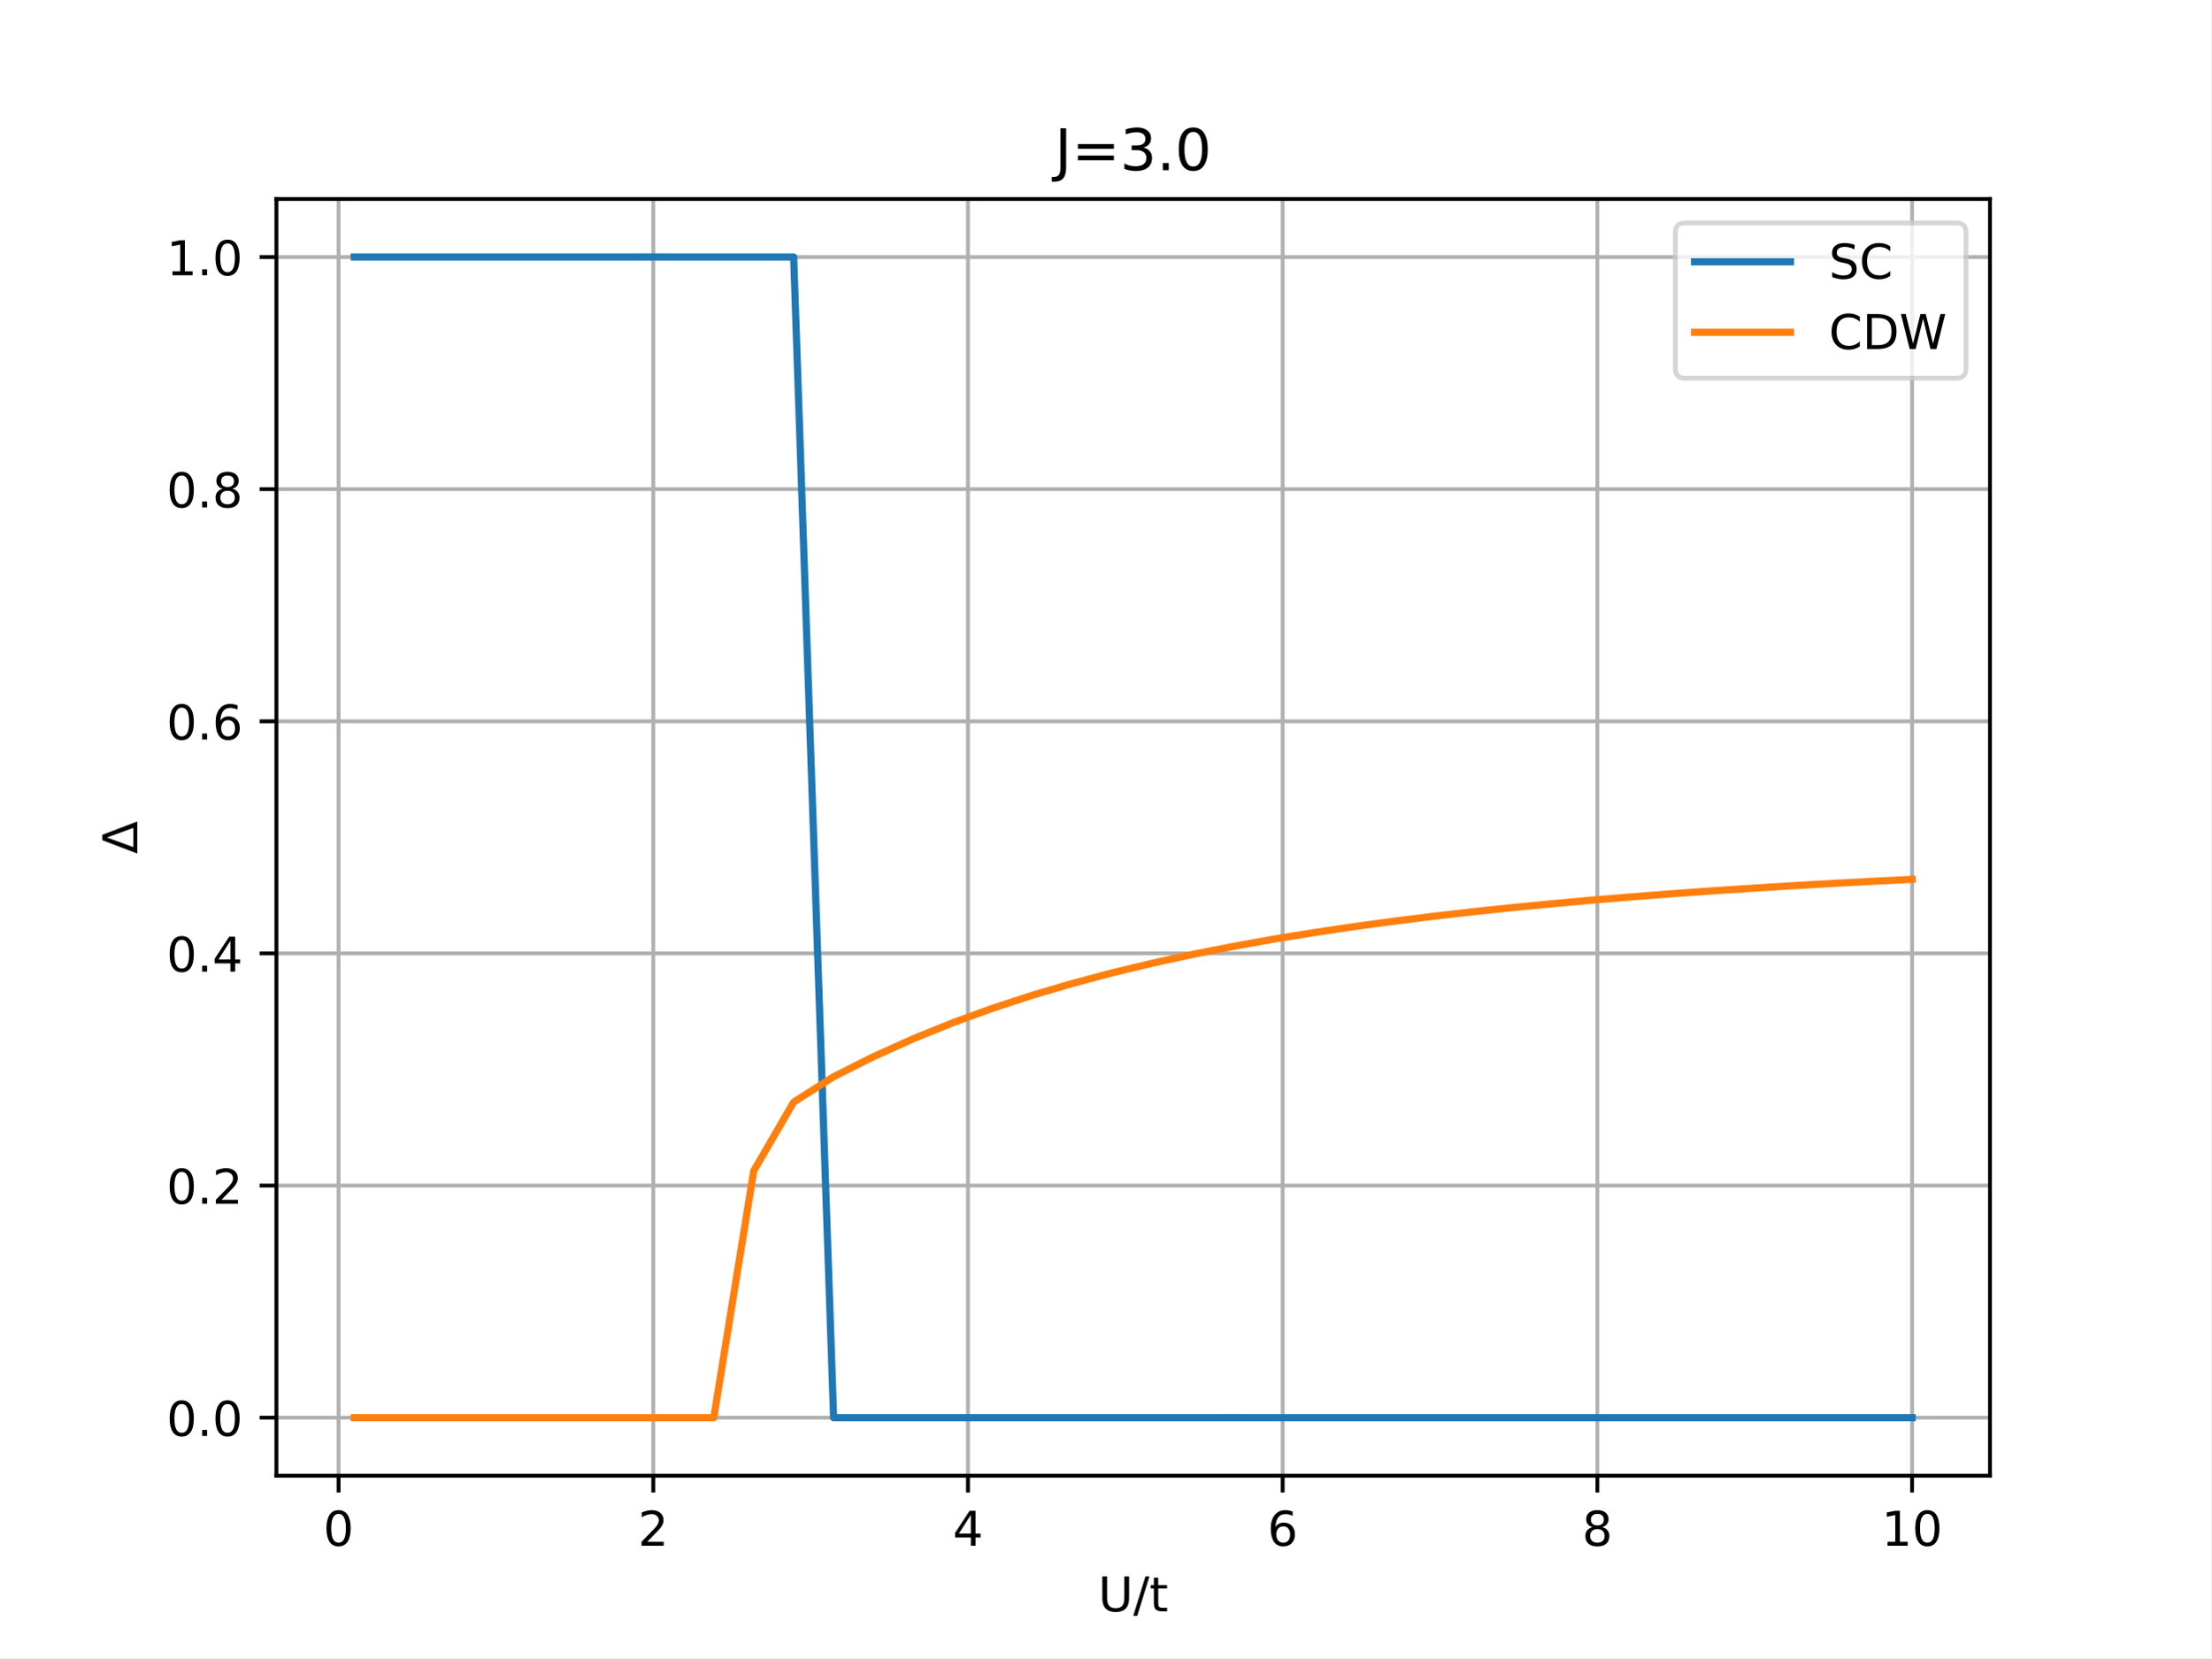
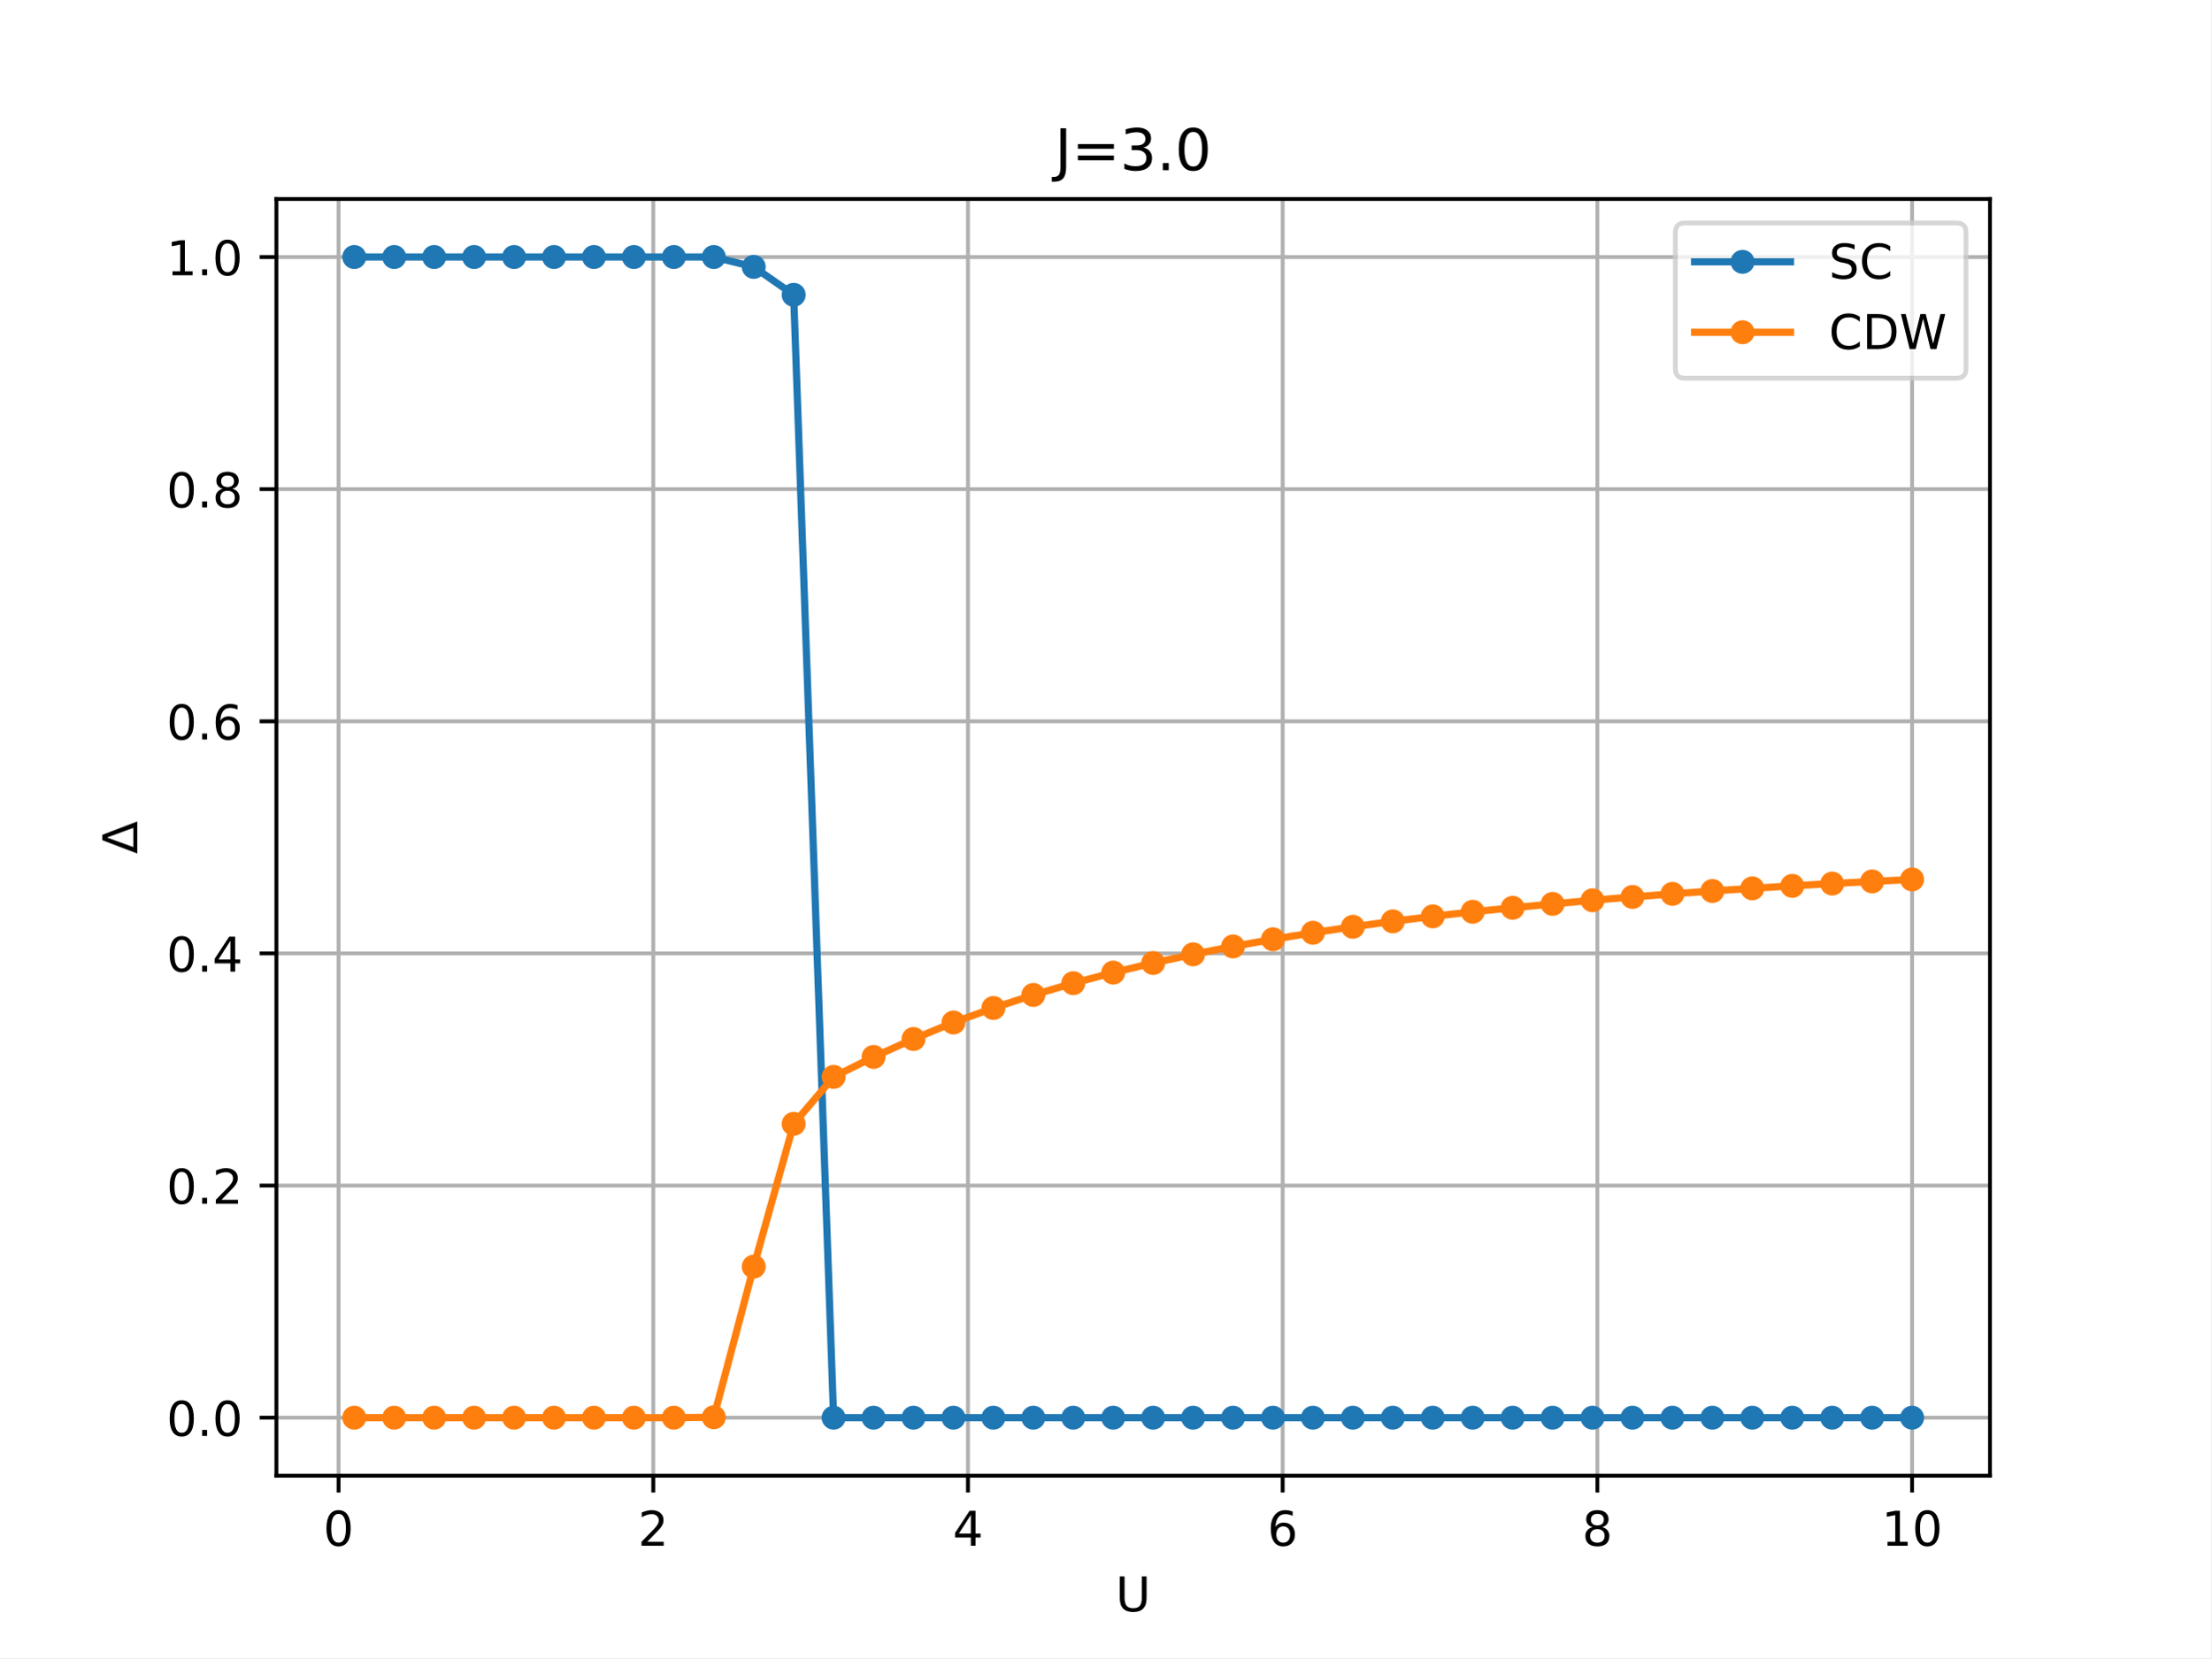
<svg xmlns="http://www.w3.org/2000/svg" xmlns:xlink="http://www.w3.org/1999/xlink" width="460.8pt" height="345.6pt" viewBox="0 0 460.8 345.6" version="1.1">
  <defs>
    <style type="text/css">*{stroke-linejoin: round; stroke-linecap: butt}</style>
  </defs>
  <g id="figure_1">
    <g id="patch_1">
      <path d="M 0 345.6  L 460.8 345.6  L 460.8 0  L 0 0  z " style="fill: #ffffff" />
    </g>
    <g id="axes_1">
      <g id="patch_2">
        <path d="M 57.6 307.584  L 414.72 307.584  L 414.72 41.472  L 57.6 41.472  z " style="fill: #ffffff" />
      </g>
      <g id="matplotlib.axis_1">
        <g id="xtick_1">
          <g id="line2d_1">
-             <path d="M 70.553 307.584  L 70.553 41.472  " clip-path="url(#p9c01920b44)" style="fill: none; stroke: #b0b0b0; stroke-width: 0.8; stroke-linecap: square" />
+             <path d="M 70.553 307.584  L 70.553 41.472  " clip-path="url(#p354b362fda)" style="fill: none; stroke: #b0b0b0; stroke-width: 0.8; stroke-linecap: square" />
          </g>
          <g id="line2d_2">
            <defs>
-               <path id="mee43701088" d="M 0 0  L 0 3.5  " style="stroke: #000000; stroke-width: 0.8" />
-             </defs>
-             <g>
-               <use xlink:href="#mee43701088" x="70.553" y="307.584" style="stroke: #000000; stroke-width: 0.8" />
+               <path id="mba8429f34f" d="M 0 0  L 0 3.5  " style="stroke: #000000; stroke-width: 0.8" />
+             </defs>
+             <g>
+               <use xlink:href="#mba8429f34f" x="70.553" y="307.584" style="stroke: #000000; stroke-width: 0.8" />
            </g>
          </g>
          <g id="text_1">
            <g transform="translate(67.37214 322.1824)scale(0.1 -0.1)">
              <defs>
                <path id="DejaVuSans-30" d="M 2034 4250  Q 1547 4250 1301 3770  Q 1056 3291 1056 2328  Q 1056 1369 1301 889  Q 1547 409 2034 409  Q 2525 409 2770 889  Q 3016 1369 3016 2328  Q 3016 3291 2770 3770  Q 2525 4250 2034 4250  z M 2034 4750  Q 2819 4750 3233 4129  Q 3647 3509 3647 2328  Q 3647 1150 3233 529  Q 2819 -91 2034 -91  Q 1250 -91 836 529  Q 422 1150 422 2328  Q 422 3509 836 4129  Q 1250 4750 2034 4750  z " transform="scale(0.015625)" />
              </defs>
              <use xlink:href="#DejaVuSans-30" />
            </g>
          </g>
        </g>
        <g id="xtick_2">
          <g id="line2d_3">
-             <path d="M 136.14 307.584  L 136.14 41.472  " clip-path="url(#p9c01920b44)" style="fill: none; stroke: #b0b0b0; stroke-width: 0.8; stroke-linecap: square" />
+             <path d="M 136.14 307.584  L 136.14 41.472  " clip-path="url(#p354b362fda)" style="fill: none; stroke: #b0b0b0; stroke-width: 0.8; stroke-linecap: square" />
          </g>
          <g id="line2d_4">
            <g>
-               <use xlink:href="#mee43701088" x="136.14" y="307.584" style="stroke: #000000; stroke-width: 0.8" />
+               <use xlink:href="#mba8429f34f" x="136.14" y="307.584" style="stroke: #000000; stroke-width: 0.8" />
            </g>
          </g>
          <g id="text_2">
            <g transform="translate(132.9589 322.1824)scale(0.1 -0.1)">
              <defs>
                <path id="DejaVuSans-32" d="M 1228 531  L 3431 531  L 3431 0  L 469 0  L 469 531  Q 828 903 1448 1529  Q 2069 2156 2228 2338  Q 2531 2678 2651 2914  Q 2772 3150 2772 3378  Q 2772 3750 2511 3984  Q 2250 4219 1831 4219  Q 1534 4219 1204 4116  Q 875 4013 500 3803  L 500 4441  Q 881 4594 1212 4672  Q 1544 4750 1819 4750  Q 2544 4750 2975 4387  Q 3406 4025 3406 3419  Q 3406 3131 3298 2873  Q 3191 2616 2906 2266  Q 2828 2175 2409 1742  Q 1991 1309 1228 531  z " transform="scale(0.015625)" />
              </defs>
              <use xlink:href="#DejaVuSans-32" />
            </g>
          </g>
        </g>
        <g id="xtick_3">
          <g id="line2d_5">
-             <path d="M 201.727 307.584  L 201.727 41.472  " clip-path="url(#p9c01920b44)" style="fill: none; stroke: #b0b0b0; stroke-width: 0.8; stroke-linecap: square" />
+             <path d="M 201.727 307.584  L 201.727 41.472  " clip-path="url(#p354b362fda)" style="fill: none; stroke: #b0b0b0; stroke-width: 0.8; stroke-linecap: square" />
          </g>
          <g id="line2d_6">
            <g>
-               <use xlink:href="#mee43701088" x="201.727" y="307.584" style="stroke: #000000; stroke-width: 0.8" />
+               <use xlink:href="#mba8429f34f" x="201.727" y="307.584" style="stroke: #000000; stroke-width: 0.8" />
            </g>
          </g>
          <g id="text_3">
            <g transform="translate(198.5457 322.1824)scale(0.1 -0.1)">
              <defs>
                <path id="DejaVuSans-34" d="M 2419 4116  L 825 1625  L 2419 1625  L 2419 4116  z M 2253 4666  L 3047 4666  L 3047 1625  L 3713 1625  L 3713 1100  L 3047 1100  L 3047 0  L 2419 0  L 2419 1100  L 313 1100  L 313 1709  L 2253 4666  z " transform="scale(0.015625)" />
              </defs>
              <use xlink:href="#DejaVuSans-34" />
            </g>
          </g>
        </g>
        <g id="xtick_4">
          <g id="line2d_7">
-             <path d="M 267.314 307.584  L 267.314 41.472  " clip-path="url(#p9c01920b44)" style="fill: none; stroke: #b0b0b0; stroke-width: 0.8; stroke-linecap: square" />
+             <path d="M 267.314 307.584  L 267.314 41.472  " clip-path="url(#p354b362fda)" style="fill: none; stroke: #b0b0b0; stroke-width: 0.8; stroke-linecap: square" />
          </g>
          <g id="line2d_8">
            <g>
-               <use xlink:href="#mee43701088" x="267.314" y="307.584" style="stroke: #000000; stroke-width: 0.8" />
+               <use xlink:href="#mba8429f34f" x="267.314" y="307.584" style="stroke: #000000; stroke-width: 0.8" />
            </g>
          </g>
          <g id="text_4">
            <g transform="translate(264.1325 322.1824)scale(0.1 -0.1)">
              <defs>
                <path id="DejaVuSans-36" d="M 2113 2584  Q 1688 2584 1439 2293  Q 1191 2003 1191 1497  Q 1191 994 1439 701  Q 1688 409 2113 409  Q 2538 409 2786 701  Q 3034 994 3034 1497  Q 3034 2003 2786 2293  Q 2538 2584 2113 2584  z M 3366 4563  L 3366 3988  Q 3128 4100 2886 4159  Q 2644 4219 2406 4219  Q 1781 4219 1451 3797  Q 1122 3375 1075 2522  Q 1259 2794 1537 2939  Q 1816 3084 2150 3084  Q 2853 3084 3261 2657  Q 3669 2231 3669 1497  Q 3669 778 3244 343  Q 2819 -91 2113 -91  Q 1303 -91 875 529  Q 447 1150 447 2328  Q 447 3434 972 4092  Q 1497 4750 2381 4750  Q 2619 4750 2861 4703  Q 3103 4656 3366 4563  z " transform="scale(0.015625)" />
              </defs>
              <use xlink:href="#DejaVuSans-36" />
            </g>
          </g>
        </g>
        <g id="xtick_5">
          <g id="line2d_9">
-             <path d="M 332.9 307.584  L 332.9 41.472  " clip-path="url(#p9c01920b44)" style="fill: none; stroke: #b0b0b0; stroke-width: 0.8; stroke-linecap: square" />
+             <path d="M 332.9 307.584  L 332.9 41.472  " clip-path="url(#p354b362fda)" style="fill: none; stroke: #b0b0b0; stroke-width: 0.8; stroke-linecap: square" />
          </g>
          <g id="line2d_10">
            <g>
-               <use xlink:href="#mee43701088" x="332.9" y="307.584" style="stroke: #000000; stroke-width: 0.8" />
+               <use xlink:href="#mba8429f34f" x="332.9" y="307.584" style="stroke: #000000; stroke-width: 0.8" />
            </g>
          </g>
          <g id="text_5">
            <g transform="translate(329.7192 322.1824)scale(0.1 -0.1)">
              <defs>
                <path id="DejaVuSans-38" d="M 2034 2216  Q 1584 2216 1326 1975  Q 1069 1734 1069 1313  Q 1069 891 1326 650  Q 1584 409 2034 409  Q 2484 409 2743 651  Q 3003 894 3003 1313  Q 3003 1734 2745 1975  Q 2488 2216 2034 2216  z M 1403 2484  Q 997 2584 770 2862  Q 544 3141 544 3541  Q 544 4100 942 4425  Q 1341 4750 2034 4750  Q 2731 4750 3128 4425  Q 3525 4100 3525 3541  Q 3525 3141 3298 2862  Q 3072 2584 2669 2484  Q 3125 2378 3379 2068  Q 3634 1759 3634 1313  Q 3634 634 3220 271  Q 2806 -91 2034 -91  Q 1263 -91 848 271  Q 434 634 434 1313  Q 434 1759 690 2068  Q 947 2378 1403 2484  z M 1172 3481  Q 1172 3119 1398 2916  Q 1625 2713 2034 2713  Q 2441 2713 2670 2916  Q 2900 3119 2900 3481  Q 2900 3844 2670 4047  Q 2441 4250 2034 4250  Q 1625 4250 1398 4047  Q 1172 3844 1172 3481  z " transform="scale(0.015625)" />
              </defs>
              <use xlink:href="#DejaVuSans-38" />
            </g>
          </g>
        </g>
        <g id="xtick_6">
          <g id="line2d_11">
-             <path d="M 398.487 307.584  L 398.487 41.472  " clip-path="url(#p9c01920b44)" style="fill: none; stroke: #b0b0b0; stroke-width: 0.8; stroke-linecap: square" />
+             <path d="M 398.487 307.584  L 398.487 41.472  " clip-path="url(#p354b362fda)" style="fill: none; stroke: #b0b0b0; stroke-width: 0.8; stroke-linecap: square" />
          </g>
          <g id="line2d_12">
            <g>
-               <use xlink:href="#mee43701088" x="398.487" y="307.584" style="stroke: #000000; stroke-width: 0.8" />
+               <use xlink:href="#mba8429f34f" x="398.487" y="307.584" style="stroke: #000000; stroke-width: 0.8" />
            </g>
          </g>
          <g id="text_6">
            <g transform="translate(392.1248 322.1824)scale(0.1 -0.1)">
              <defs>
                <path id="DejaVuSans-31" d="M 794 531  L 1825 531  L 1825 4091  L 703 3866  L 703 4441  L 1819 4666  L 2450 4666  L 2450 531  L 3481 531  L 3481 0  L 794 0  L 794 531  z " transform="scale(0.015625)" />
              </defs>
              <use xlink:href="#DejaVuSans-31" />
              <use xlink:href="#DejaVuSans-30" x="63.623" />
            </g>
          </g>
        </g>
        <g id="text_7">
-           <g transform="translate(228.8561 335.8606)scale(0.1 -0.1)">
+           <g transform="translate(232.5006 335.8606)scale(0.1 -0.1)">
            <defs>
              <path id="DejaVuSans-55" d="M 556 4666  L 1191 4666  L 1191 1831  Q 1191 1081 1462 751  Q 1734 422 2344 422  Q 2950 422 3222 751  Q 3494 1081 3494 1831  L 3494 4666  L 4128 4666  L 4128 1753  Q 4128 841 3676 375  Q 3225 -91 2344 -91  Q 1459 -91 1007 375  Q 556 841 556 1753  L 556 4666  z " transform="scale(0.015625)" />
-               <path id="DejaVuSans-2f" d="M 1625 4666  L 2156 4666  L 531 -594  L 0 -594  L 1625 4666  z " transform="scale(0.015625)" />
-               <path id="DejaVuSans-74" d="M 1172 4494  L 1172 3500  L 2356 3500  L 2356 3053  L 1172 3053  L 1172 1153  Q 1172 725 1289 603  Q 1406 481 1766 481  L 2356 481  L 2356 0  L 1766 0  Q 1100 0 847 248  Q 594 497 594 1153  L 594 3053  L 172 3053  L 172 3500  L 594 3500  L 594 4494  L 1172 4494  z " transform="scale(0.015625)" />
            </defs>
            <use xlink:href="#DejaVuSans-55" />
-             <use xlink:href="#DejaVuSans-2f" x="73.193" />
-             <use xlink:href="#DejaVuSans-74" x="106.885" />
          </g>
        </g>
      </g>
      <g id="matplotlib.axis_2">
        <g id="ytick_1">
          <g id="line2d_13">
-             <path d="M 57.6 295.488  L 414.72 295.488  " clip-path="url(#p9c01920b44)" style="fill: none; stroke: #b0b0b0; stroke-width: 0.8; stroke-linecap: square" />
+             <path d="M 57.6 295.488  L 414.72 295.488  " clip-path="url(#p354b362fda)" style="fill: none; stroke: #b0b0b0; stroke-width: 0.8; stroke-linecap: square" />
          </g>
          <g id="line2d_14">
            <defs>
-               <path id="m34ac46313e" d="M 0 0  L -3.5 0  " style="stroke: #000000; stroke-width: 0.8" />
-             </defs>
-             <g>
-               <use xlink:href="#m34ac46313e" x="57.6" y="295.488" style="stroke: #000000; stroke-width: 0.8" />
+               <path id="m6f2cd33d24" d="M 0 0  L -3.5 0  " style="stroke: #000000; stroke-width: 0.8" />
+             </defs>
+             <g>
+               <use xlink:href="#m6f2cd33d24" x="57.6" y="295.488" style="stroke: #000000; stroke-width: 0.8" />
            </g>
          </g>
          <g id="text_8">
            <g transform="translate(34.69687 299.2872)scale(0.1 -0.1)">
              <defs>
                <path id="DejaVuSans-2e" d="M 684 794  L 1344 794  L 1344 0  L 684 0  L 684 794  z " transform="scale(0.015625)" />
              </defs>
              <use xlink:href="#DejaVuSans-30" />
              <use xlink:href="#DejaVuSans-2e" x="63.623" />
              <use xlink:href="#DejaVuSans-30" x="95.41" />
            </g>
          </g>
        </g>
        <g id="ytick_2">
          <g id="line2d_15">
-             <path d="M 57.6 247.104  L 414.72 247.104  " clip-path="url(#p9c01920b44)" style="fill: none; stroke: #b0b0b0; stroke-width: 0.8; stroke-linecap: square" />
+             <path d="M 57.6 247.104  L 414.72 247.104  " clip-path="url(#p354b362fda)" style="fill: none; stroke: #b0b0b0; stroke-width: 0.8; stroke-linecap: square" />
          </g>
          <g id="line2d_16">
            <g>
-               <use xlink:href="#m34ac46313e" x="57.6" y="247.104" style="stroke: #000000; stroke-width: 0.8" />
+               <use xlink:href="#m6f2cd33d24" x="57.6" y="247.104" style="stroke: #000000; stroke-width: 0.8" />
            </g>
          </g>
          <g id="text_9">
            <g transform="translate(34.69687 250.9032)scale(0.1 -0.1)">
              <use xlink:href="#DejaVuSans-30" />
              <use xlink:href="#DejaVuSans-2e" x="63.623" />
              <use xlink:href="#DejaVuSans-32" x="95.41" />
            </g>
          </g>
        </g>
        <g id="ytick_3">
          <g id="line2d_17">
-             <path d="M 57.6 198.72  L 414.72 198.72  " clip-path="url(#p9c01920b44)" style="fill: none; stroke: #b0b0b0; stroke-width: 0.8; stroke-linecap: square" />
+             <path d="M 57.6 198.72  L 414.72 198.72  " clip-path="url(#p354b362fda)" style="fill: none; stroke: #b0b0b0; stroke-width: 0.8; stroke-linecap: square" />
          </g>
          <g id="line2d_18">
            <g>
-               <use xlink:href="#m34ac46313e" x="57.6" y="198.72" style="stroke: #000000; stroke-width: 0.8" />
+               <use xlink:href="#m6f2cd33d24" x="57.6" y="198.72" style="stroke: #000000; stroke-width: 0.8" />
            </g>
          </g>
          <g id="text_10">
            <g transform="translate(34.69687 202.5192)scale(0.1 -0.1)">
              <use xlink:href="#DejaVuSans-30" />
              <use xlink:href="#DejaVuSans-2e" x="63.623" />
              <use xlink:href="#DejaVuSans-34" x="95.41" />
            </g>
          </g>
        </g>
        <g id="ytick_4">
          <g id="line2d_19">
-             <path d="M 57.6 150.336  L 414.72 150.336  " clip-path="url(#p9c01920b44)" style="fill: none; stroke: #b0b0b0; stroke-width: 0.8; stroke-linecap: square" />
+             <path d="M 57.6 150.336  L 414.72 150.336  " clip-path="url(#p354b362fda)" style="fill: none; stroke: #b0b0b0; stroke-width: 0.8; stroke-linecap: square" />
          </g>
          <g id="line2d_20">
            <g>
-               <use xlink:href="#m34ac46313e" x="57.6" y="150.336" style="stroke: #000000; stroke-width: 0.8" />
+               <use xlink:href="#m6f2cd33d24" x="57.6" y="150.336" style="stroke: #000000; stroke-width: 0.8" />
            </g>
          </g>
          <g id="text_11">
            <g transform="translate(34.69687 154.1352)scale(0.1 -0.1)">
              <use xlink:href="#DejaVuSans-30" />
              <use xlink:href="#DejaVuSans-2e" x="63.623" />
              <use xlink:href="#DejaVuSans-36" x="95.41" />
            </g>
          </g>
        </g>
        <g id="ytick_5">
          <g id="line2d_21">
-             <path d="M 57.6 101.952  L 414.72 101.952  " clip-path="url(#p9c01920b44)" style="fill: none; stroke: #b0b0b0; stroke-width: 0.8; stroke-linecap: square" />
+             <path d="M 57.6 101.952  L 414.72 101.952  " clip-path="url(#p354b362fda)" style="fill: none; stroke: #b0b0b0; stroke-width: 0.8; stroke-linecap: square" />
          </g>
          <g id="line2d_22">
            <g>
-               <use xlink:href="#m34ac46313e" x="57.6" y="101.952" style="stroke: #000000; stroke-width: 0.8" />
+               <use xlink:href="#m6f2cd33d24" x="57.6" y="101.952" style="stroke: #000000; stroke-width: 0.8" />
            </g>
          </g>
          <g id="text_12">
            <g transform="translate(34.69687 105.7512)scale(0.1 -0.1)">
              <use xlink:href="#DejaVuSans-30" />
              <use xlink:href="#DejaVuSans-2e" x="63.623" />
              <use xlink:href="#DejaVuSans-38" x="95.41" />
            </g>
          </g>
        </g>
        <g id="ytick_6">
          <g id="line2d_23">
-             <path d="M 57.6 53.568  L 414.72 53.568  " clip-path="url(#p9c01920b44)" style="fill: none; stroke: #b0b0b0; stroke-width: 0.8; stroke-linecap: square" />
+             <path d="M 57.6 53.568  L 414.72 53.568  " clip-path="url(#p354b362fda)" style="fill: none; stroke: #b0b0b0; stroke-width: 0.8; stroke-linecap: square" />
          </g>
          <g id="line2d_24">
            <g>
-               <use xlink:href="#m34ac46313e" x="57.6" y="53.568" style="stroke: #000000; stroke-width: 0.8" />
+               <use xlink:href="#m6f2cd33d24" x="57.6" y="53.568" style="stroke: #000000; stroke-width: 0.8" />
            </g>
          </g>
          <g id="text_13">
            <g transform="translate(34.69687 57.36722)scale(0.1 -0.1)">
              <use xlink:href="#DejaVuSans-31" />
              <use xlink:href="#DejaVuSans-2e" x="63.623" />
              <use xlink:href="#DejaVuSans-30" x="95.41" />
            </g>
          </g>
        </g>
        <g id="text_14">
          <g transform="translate(28.61719 177.978)rotate(-90)scale(0.1 -0.1)">
            <defs>
              <path id="DejaVuSans-394" d="M 2188 4044  L 906 525  L 3472 525  L 2188 4044  z M 50 0  L 1831 4666  L 2547 4666  L 4325 0  L 50 0  z " transform="scale(0.015625)" />
            </defs>
            <use xlink:href="#DejaVuSans-394" transform="translate(0 0.09375)" />
          </g>
        </g>
      </g>
      <g id="line2d_25">
-         <path d="M 73.833 53.568  L 82.157 53.568  L 90.482 53.568  L 98.806 53.568  L 107.131 53.568  L 115.455 53.568  L 123.78 53.568  L 132.104 53.568  L 140.429 53.568  L 148.753 53.568  L 157.077 53.568  L 165.402 53.568  L 173.726 295.488  L 182.051 295.488  L 190.375 295.488  L 198.7 295.488  L 207.024 295.488  L 215.349 295.488  L 223.673 295.487  L 231.998 295.487  L 240.322 295.487  L 248.647 295.486  L 256.971 295.484  L 265.296 295.487  L 273.62 295.488  L 281.945 295.487  L 290.269 295.487  L 298.594 295.487  L 306.918 295.488  L 315.243 295.488  L 323.567 295.488  L 331.891 295.488  L 340.216 295.488  L 348.54 295.488  L 356.865 295.488  L 365.189 295.487  L 373.514 295.488  L 381.838 295.488  L 390.163 295.488  L 398.487 295.488  " clip-path="url(#p9c01920b44)" style="fill: none; stroke: #1f77b4; stroke-width: 1.5; stroke-linecap: square" />
+         <path d="M 73.833 53.568  L 82.157 53.568  L 90.482 53.568  L 98.806 53.568  L 107.131 53.568  L 115.455 53.568  L 123.78 53.568  L 132.104 53.568  L 140.429 53.568  L 148.753 53.568  L 157.077 55.625  L 165.402 61.448  L 173.726 295.488  L 182.051 295.488  L 190.375 295.488  L 198.7 295.488  L 207.024 295.488  L 215.349 295.488  L 223.673 295.488  L 231.998 295.488  L 240.322 295.488  L 248.647 295.488  L 256.971 295.488  L 265.296 295.488  L 273.62 295.488  L 281.945 295.488  L 290.269 295.488  L 298.594 295.488  L 306.918 295.488  L 315.243 295.488  L 323.567 295.488  L 331.891 295.488  L 340.216 295.488  L 348.54 295.488  L 356.865 295.488  L 365.189 295.488  L 373.514 295.488  L 381.838 295.488  L 390.163 295.488  L 398.487 295.488  " clip-path="url(#p354b362fda)" style="fill: none; stroke: #1f77b4; stroke-width: 1.5; stroke-linecap: square" />
+         <defs>
+           <path id="m0e659f67d0" d="M 0 2  C 0.53 2 1.039 1.789 1.414 1.414  C 1.789 1.039 2 0.53 2 0  C 2 -0.53 1.789 -1.039 1.414 -1.414  C 1.039 -1.789 0.53 -2 0 -2  C -0.53 -2 -1.039 -1.789 -1.414 -1.414  C -1.789 -1.039 -2 -0.53 -2 0  C -2 0.53 -1.789 1.039 -1.414 1.414  C -1.039 1.789 -0.53 2 0 2  z " style="stroke: #1f77b4" />
+         </defs>
+         <g clip-path="url(#p354b362fda)">
+           <use xlink:href="#m0e659f67d0" x="73.833" y="53.568" style="fill: #1f77b4; stroke: #1f77b4" />
+           <use xlink:href="#m0e659f67d0" x="82.157" y="53.568" style="fill: #1f77b4; stroke: #1f77b4" />
+           <use xlink:href="#m0e659f67d0" x="90.482" y="53.568" style="fill: #1f77b4; stroke: #1f77b4" />
+           <use xlink:href="#m0e659f67d0" x="98.806" y="53.568" style="fill: #1f77b4; stroke: #1f77b4" />
+           <use xlink:href="#m0e659f67d0" x="107.131" y="53.568" style="fill: #1f77b4; stroke: #1f77b4" />
+           <use xlink:href="#m0e659f67d0" x="115.455" y="53.568" style="fill: #1f77b4; stroke: #1f77b4" />
+           <use xlink:href="#m0e659f67d0" x="123.78" y="53.568" style="fill: #1f77b4; stroke: #1f77b4" />
+           <use xlink:href="#m0e659f67d0" x="132.104" y="53.568" style="fill: #1f77b4; stroke: #1f77b4" />
+           <use xlink:href="#m0e659f67d0" x="140.429" y="53.568" style="fill: #1f77b4; stroke: #1f77b4" />
+           <use xlink:href="#m0e659f67d0" x="148.753" y="53.568" style="fill: #1f77b4; stroke: #1f77b4" />
+           <use xlink:href="#m0e659f67d0" x="157.077" y="55.625" style="fill: #1f77b4; stroke: #1f77b4" />
+           <use xlink:href="#m0e659f67d0" x="165.402" y="61.448" style="fill: #1f77b4; stroke: #1f77b4" />
+           <use xlink:href="#m0e659f67d0" x="173.726" y="295.488" style="fill: #1f77b4; stroke: #1f77b4" />
+           <use xlink:href="#m0e659f67d0" x="182.051" y="295.488" style="fill: #1f77b4; stroke: #1f77b4" />
+           <use xlink:href="#m0e659f67d0" x="190.375" y="295.488" style="fill: #1f77b4; stroke: #1f77b4" />
+           <use xlink:href="#m0e659f67d0" x="198.7" y="295.488" style="fill: #1f77b4; stroke: #1f77b4" />
+           <use xlink:href="#m0e659f67d0" x="207.024" y="295.488" style="fill: #1f77b4; stroke: #1f77b4" />
+           <use xlink:href="#m0e659f67d0" x="215.349" y="295.488" style="fill: #1f77b4; stroke: #1f77b4" />
+           <use xlink:href="#m0e659f67d0" x="223.673" y="295.488" style="fill: #1f77b4; stroke: #1f77b4" />
+           <use xlink:href="#m0e659f67d0" x="231.998" y="295.488" style="fill: #1f77b4; stroke: #1f77b4" />
+           <use xlink:href="#m0e659f67d0" x="240.322" y="295.488" style="fill: #1f77b4; stroke: #1f77b4" />
+           <use xlink:href="#m0e659f67d0" x="248.647" y="295.488" style="fill: #1f77b4; stroke: #1f77b4" />
+           <use xlink:href="#m0e659f67d0" x="256.971" y="295.488" style="fill: #1f77b4; stroke: #1f77b4" />
+           <use xlink:href="#m0e659f67d0" x="265.296" y="295.488" style="fill: #1f77b4; stroke: #1f77b4" />
+           <use xlink:href="#m0e659f67d0" x="273.62" y="295.488" style="fill: #1f77b4; stroke: #1f77b4" />
+           <use xlink:href="#m0e659f67d0" x="281.945" y="295.488" style="fill: #1f77b4; stroke: #1f77b4" />
+           <use xlink:href="#m0e659f67d0" x="290.269" y="295.488" style="fill: #1f77b4; stroke: #1f77b4" />
+           <use xlink:href="#m0e659f67d0" x="298.594" y="295.488" style="fill: #1f77b4; stroke: #1f77b4" />
+           <use xlink:href="#m0e659f67d0" x="306.918" y="295.488" style="fill: #1f77b4; stroke: #1f77b4" />
+           <use xlink:href="#m0e659f67d0" x="315.243" y="295.488" style="fill: #1f77b4; stroke: #1f77b4" />
+           <use xlink:href="#m0e659f67d0" x="323.567" y="295.488" style="fill: #1f77b4; stroke: #1f77b4" />
+           <use xlink:href="#m0e659f67d0" x="331.891" y="295.488" style="fill: #1f77b4; stroke: #1f77b4" />
+           <use xlink:href="#m0e659f67d0" x="340.216" y="295.488" style="fill: #1f77b4; stroke: #1f77b4" />
+           <use xlink:href="#m0e659f67d0" x="348.54" y="295.488" style="fill: #1f77b4; stroke: #1f77b4" />
+           <use xlink:href="#m0e659f67d0" x="356.865" y="295.488" style="fill: #1f77b4; stroke: #1f77b4" />
+           <use xlink:href="#m0e659f67d0" x="365.189" y="295.488" style="fill: #1f77b4; stroke: #1f77b4" />
+           <use xlink:href="#m0e659f67d0" x="373.514" y="295.488" style="fill: #1f77b4; stroke: #1f77b4" />
+           <use xlink:href="#m0e659f67d0" x="381.838" y="295.488" style="fill: #1f77b4; stroke: #1f77b4" />
+           <use xlink:href="#m0e659f67d0" x="390.163" y="295.488" style="fill: #1f77b4; stroke: #1f77b4" />
+           <use xlink:href="#m0e659f67d0" x="398.487" y="295.488" style="fill: #1f77b4; stroke: #1f77b4" />
+         </g>
      </g>
      <g id="line2d_26">
-         <path d="M 73.833 295.488  L 82.157 295.488  L 90.482 295.488  L 98.806 295.488  L 107.131 295.488  L 115.455 295.488  L 123.78 295.488  L 132.104 295.488  L 140.429 295.488  L 148.753 295.488  L 157.077 244.05  L 165.402 229.714  L 173.726 224.422  L 182.051 220.243  L 190.375 216.489  L 198.7 213.121  L 207.024 210.095  L 215.349 207.376  L 223.673 204.928  L 231.998 202.718  L 240.322 200.72  L 248.647 198.91  L 256.971 197.268  L 265.296 195.769  L 273.62 194.416  L 281.945 193.17  L 290.269 192.036  L 298.594 190.997  L 306.918 190.042  L 315.243 189.163  L 323.567 188.355  L 331.891 187.607  L 340.216 186.916  L 348.54 186.277  L 356.865 185.683  L 365.189 185.133  L 373.514 184.62  L 381.838 184.143  L 390.163 183.697  L 398.487 183.281  " clip-path="url(#p9c01920b44)" style="fill: none; stroke: #ff7f0e; stroke-width: 1.5; stroke-linecap: square" />
+         <path d="M 73.833 295.488  L 82.157 295.488  L 90.482 295.488  L 98.806 295.488  L 107.131 295.488  L 115.455 295.488  L 123.78 295.488  L 132.104 295.488  L 140.429 295.488  L 148.753 295.398  L 157.077 264.007  L 165.402 234.248  L 173.726 224.457  L 182.051 220.295  L 190.375 216.56  L 198.7 213.122  L 207.024 210.098  L 215.349 207.378  L 223.673 204.929  L 231.998 202.718  L 240.322 200.72  L 248.647 198.911  L 256.971 197.268  L 265.296 195.775  L 273.62 194.415  L 281.945 193.173  L 290.269 192.038  L 298.594 190.997  L 306.918 190.042  L 315.243 189.212  L 323.567 188.398  L 331.891 187.646  L 340.216 186.952  L 348.54 186.309  L 356.865 185.712  L 365.189 185.159  L 373.514 184.643  L 381.838 184.164  L 390.163 183.716  L 398.487 183.298  " clip-path="url(#p354b362fda)" style="fill: none; stroke: #ff7f0e; stroke-width: 1.5; stroke-linecap: square" />
+         <defs>
+           <path id="m9b4c9f476d" d="M 0 2  C 0.53 2 1.039 1.789 1.414 1.414  C 1.789 1.039 2 0.53 2 0  C 2 -0.53 1.789 -1.039 1.414 -1.414  C 1.039 -1.789 0.53 -2 0 -2  C -0.53 -2 -1.039 -1.789 -1.414 -1.414  C -1.789 -1.039 -2 -0.53 -2 0  C -2 0.53 -1.789 1.039 -1.414 1.414  C -1.039 1.789 -0.53 2 0 2  z " style="stroke: #ff7f0e" />
+         </defs>
+         <g clip-path="url(#p354b362fda)">
+           <use xlink:href="#m9b4c9f476d" x="73.833" y="295.488" style="fill: #ff7f0e; stroke: #ff7f0e" />
+           <use xlink:href="#m9b4c9f476d" x="82.157" y="295.488" style="fill: #ff7f0e; stroke: #ff7f0e" />
+           <use xlink:href="#m9b4c9f476d" x="90.482" y="295.488" style="fill: #ff7f0e; stroke: #ff7f0e" />
+           <use xlink:href="#m9b4c9f476d" x="98.806" y="295.488" style="fill: #ff7f0e; stroke: #ff7f0e" />
+           <use xlink:href="#m9b4c9f476d" x="107.131" y="295.488" style="fill: #ff7f0e; stroke: #ff7f0e" />
+           <use xlink:href="#m9b4c9f476d" x="115.455" y="295.488" style="fill: #ff7f0e; stroke: #ff7f0e" />
+           <use xlink:href="#m9b4c9f476d" x="123.78" y="295.488" style="fill: #ff7f0e; stroke: #ff7f0e" />
+           <use xlink:href="#m9b4c9f476d" x="132.104" y="295.488" style="fill: #ff7f0e; stroke: #ff7f0e" />
+           <use xlink:href="#m9b4c9f476d" x="140.429" y="295.488" style="fill: #ff7f0e; stroke: #ff7f0e" />
+           <use xlink:href="#m9b4c9f476d" x="148.753" y="295.398" style="fill: #ff7f0e; stroke: #ff7f0e" />
+           <use xlink:href="#m9b4c9f476d" x="157.077" y="264.007" style="fill: #ff7f0e; stroke: #ff7f0e" />
+           <use xlink:href="#m9b4c9f476d" x="165.402" y="234.248" style="fill: #ff7f0e; stroke: #ff7f0e" />
+           <use xlink:href="#m9b4c9f476d" x="173.726" y="224.457" style="fill: #ff7f0e; stroke: #ff7f0e" />
+           <use xlink:href="#m9b4c9f476d" x="182.051" y="220.295" style="fill: #ff7f0e; stroke: #ff7f0e" />
+           <use xlink:href="#m9b4c9f476d" x="190.375" y="216.56" style="fill: #ff7f0e; stroke: #ff7f0e" />
+           <use xlink:href="#m9b4c9f476d" x="198.7" y="213.122" style="fill: #ff7f0e; stroke: #ff7f0e" />
+           <use xlink:href="#m9b4c9f476d" x="207.024" y="210.098" style="fill: #ff7f0e; stroke: #ff7f0e" />
+           <use xlink:href="#m9b4c9f476d" x="215.349" y="207.378" style="fill: #ff7f0e; stroke: #ff7f0e" />
+           <use xlink:href="#m9b4c9f476d" x="223.673" y="204.929" style="fill: #ff7f0e; stroke: #ff7f0e" />
+           <use xlink:href="#m9b4c9f476d" x="231.998" y="202.718" style="fill: #ff7f0e; stroke: #ff7f0e" />
+           <use xlink:href="#m9b4c9f476d" x="240.322" y="200.72" style="fill: #ff7f0e; stroke: #ff7f0e" />
+           <use xlink:href="#m9b4c9f476d" x="248.647" y="198.911" style="fill: #ff7f0e; stroke: #ff7f0e" />
+           <use xlink:href="#m9b4c9f476d" x="256.971" y="197.268" style="fill: #ff7f0e; stroke: #ff7f0e" />
+           <use xlink:href="#m9b4c9f476d" x="265.296" y="195.775" style="fill: #ff7f0e; stroke: #ff7f0e" />
+           <use xlink:href="#m9b4c9f476d" x="273.62" y="194.415" style="fill: #ff7f0e; stroke: #ff7f0e" />
+           <use xlink:href="#m9b4c9f476d" x="281.945" y="193.173" style="fill: #ff7f0e; stroke: #ff7f0e" />
+           <use xlink:href="#m9b4c9f476d" x="290.269" y="192.038" style="fill: #ff7f0e; stroke: #ff7f0e" />
+           <use xlink:href="#m9b4c9f476d" x="298.594" y="190.997" style="fill: #ff7f0e; stroke: #ff7f0e" />
+           <use xlink:href="#m9b4c9f476d" x="306.918" y="190.042" style="fill: #ff7f0e; stroke: #ff7f0e" />
+           <use xlink:href="#m9b4c9f476d" x="315.243" y="189.212" style="fill: #ff7f0e; stroke: #ff7f0e" />
+           <use xlink:href="#m9b4c9f476d" x="323.567" y="188.398" style="fill: #ff7f0e; stroke: #ff7f0e" />
+           <use xlink:href="#m9b4c9f476d" x="331.891" y="187.646" style="fill: #ff7f0e; stroke: #ff7f0e" />
+           <use xlink:href="#m9b4c9f476d" x="340.216" y="186.952" style="fill: #ff7f0e; stroke: #ff7f0e" />
+           <use xlink:href="#m9b4c9f476d" x="348.54" y="186.309" style="fill: #ff7f0e; stroke: #ff7f0e" />
+           <use xlink:href="#m9b4c9f476d" x="356.865" y="185.712" style="fill: #ff7f0e; stroke: #ff7f0e" />
+           <use xlink:href="#m9b4c9f476d" x="365.189" y="185.159" style="fill: #ff7f0e; stroke: #ff7f0e" />
+           <use xlink:href="#m9b4c9f476d" x="373.514" y="184.643" style="fill: #ff7f0e; stroke: #ff7f0e" />
+           <use xlink:href="#m9b4c9f476d" x="381.838" y="184.164" style="fill: #ff7f0e; stroke: #ff7f0e" />
+           <use xlink:href="#m9b4c9f476d" x="390.163" y="183.716" style="fill: #ff7f0e; stroke: #ff7f0e" />
+           <use xlink:href="#m9b4c9f476d" x="398.487" y="183.298" style="fill: #ff7f0e; stroke: #ff7f0e" />
+         </g>
      </g>
      <g id="patch_3">
        <path d="M 57.6 307.584  L 57.6 41.472  " style="fill: none; stroke: #000000; stroke-width: 0.8; stroke-linejoin: miter; stroke-linecap: square" />
      </g>
      <g id="patch_4">
        <path d="M 414.72 307.584  L 414.72 41.472  " style="fill: none; stroke: #000000; stroke-width: 0.8; stroke-linejoin: miter; stroke-linecap: square" />
      </g>
      <g id="patch_5">
        <path d="M 57.6 307.584  L 414.72 307.584  " style="fill: none; stroke: #000000; stroke-width: 0.8; stroke-linejoin: miter; stroke-linecap: square" />
      </g>
      <g id="patch_6">
        <path d="M 57.6 41.472  L 414.72 41.472  " style="fill: none; stroke: #000000; stroke-width: 0.8; stroke-linejoin: miter; stroke-linecap: square" />
      </g>
      <g id="text_15">
        <g transform="translate(219.8203 35.472)scale(0.12 -0.12)">
          <defs>
            <path id="DejaVuSans-4a" d="M 628 4666  L 1259 4666  L 1259 325  Q 1259 -519 939 -900  Q 619 -1281 -91 -1281  L -331 -1281  L -331 -750  L -134 -750  Q 284 -750 456 -515  Q 628 -281 628 325  L 628 4666  z " transform="scale(0.015625)" />
            <path id="DejaVuSans-3d" d="M 678 2906  L 4684 2906  L 4684 2381  L 678 2381  L 678 2906  z M 678 1631  L 4684 1631  L 4684 1100  L 678 1100  L 678 1631  z " transform="scale(0.015625)" />
            <path id="DejaVuSans-33" d="M 2597 2516  Q 3050 2419 3304 2112  Q 3559 1806 3559 1356  Q 3559 666 3084 287  Q 2609 -91 1734 -91  Q 1441 -91 1130 -33  Q 819 25 488 141  L 488 750  Q 750 597 1062 519  Q 1375 441 1716 441  Q 2309 441 2620 675  Q 2931 909 2931 1356  Q 2931 1769 2642 2001  Q 2353 2234 1838 2234  L 1294 2234  L 1294 2753  L 1863 2753  Q 2328 2753 2575 2939  Q 2822 3125 2822 3475  Q 2822 3834 2567 4026  Q 2313 4219 1838 4219  Q 1578 4219 1281 4162  Q 984 4106 628 3988  L 628 4550  Q 988 4650 1302 4700  Q 1616 4750 1894 4750  Q 2613 4750 3031 4423  Q 3450 4097 3450 3541  Q 3450 3153 3228 2886  Q 3006 2619 2597 2516  z " transform="scale(0.015625)" />
          </defs>
          <use xlink:href="#DejaVuSans-4a" />
          <use xlink:href="#DejaVuSans-3d" x="29.492" />
          <use xlink:href="#DejaVuSans-33" x="113.281" />
          <use xlink:href="#DejaVuSans-2e" x="176.904" />
          <use xlink:href="#DejaVuSans-30" x="208.691" />
        </g>
      </g>
      <g id="legend_1">
        <g id="patch_7">
          <path d="M 351.15 78.828  L 407.72 78.828  Q 409.72 78.828 409.72 76.828  L 409.72 48.472  Q 409.72 46.472 407.72 46.472  L 351.15 46.472  Q 349.15 46.472 349.15 48.472  L 349.15 76.828  Q 349.15 78.828 351.15 78.828  z " style="fill: #ffffff; opacity: 0.8; stroke: #cccccc; stroke-linejoin: miter" />
        </g>
        <g id="line2d_27">
          <path d="M 353.15 54.57  L 363.15 54.57  L 373.15 54.57  " style="fill: none; stroke: #1f77b4; stroke-width: 1.5; stroke-linecap: square" />
+           <g>
+             <use xlink:href="#m0e659f67d0" x="363.15" y="54.57" style="fill: #1f77b4; stroke: #1f77b4" />
+           </g>
        </g>
        <g id="text_16">
          <g transform="translate(381.1497 58.07044)scale(0.1 -0.1)">
            <defs>
              <path id="DejaVuSans-53" d="M 3425 4513  L 3425 3897  Q 3066 4069 2747 4153  Q 2428 4238 2131 4238  Q 1616 4238 1336 4038  Q 1056 3838 1056 3469  Q 1056 3159 1242 3001  Q 1428 2844 1947 2747  L 2328 2669  Q 3034 2534 3370 2195  Q 3706 1856 3706 1288  Q 3706 609 3251 259  Q 2797 -91 1919 -91  Q 1588 -91 1214 -16  Q 841 59 441 206  L 441 856  Q 825 641 1194 531  Q 1563 422 1919 422  Q 2459 422 2753 634  Q 3047 847 3047 1241  Q 3047 1584 2836 1778  Q 2625 1972 2144 2069  L 1759 2144  Q 1053 2284 737 2584  Q 422 2884 422 3419  Q 422 4038 858 4394  Q 1294 4750 2059 4750  Q 2388 4750 2728 4690  Q 3069 4631 3425 4513  z " transform="scale(0.015625)" />
              <path id="DejaVuSans-43" d="M 4122 4306  L 4122 3641  Q 3803 3938 3442 4084  Q 3081 4231 2675 4231  Q 1875 4231 1450 3742  Q 1025 3253 1025 2328  Q 1025 1406 1450 917  Q 1875 428 2675 428  Q 3081 428 3442 575  Q 3803 722 4122 1019  L 4122 359  Q 3791 134 3420 21  Q 3050 -91 2638 -91  Q 1578 -91 968 557  Q 359 1206 359 2328  Q 359 3453 968 4101  Q 1578 4750 2638 4750  Q 3056 4750 3426 4639  Q 3797 4528 4122 4306  z " transform="scale(0.015625)" />
            </defs>
            <use xlink:href="#DejaVuSans-53" />
            <use xlink:href="#DejaVuSans-43" x="63.477" />
          </g>
        </g>
        <g id="line2d_28">
          <path d="M 353.15 69.249  L 363.15 69.249  L 373.15 69.249  " style="fill: none; stroke: #ff7f0e; stroke-width: 1.5; stroke-linecap: square" />
+           <g>
+             <use xlink:href="#m9b4c9f476d" x="363.15" y="69.249" style="fill: #ff7f0e; stroke: #ff7f0e" />
+           </g>
        </g>
        <g id="text_17">
          <g transform="translate(381.1497 72.74856)scale(0.1 -0.1)">
            <defs>
              <path id="DejaVuSans-44" d="M 1259 4147  L 1259 519  L 2022 519  Q 2988 519 3436 956  Q 3884 1394 3884 2338  Q 3884 3275 3436 3711  Q 2988 4147 2022 4147  L 1259 4147  z M 628 4666  L 1925 4666  Q 3281 4666 3915 4102  Q 4550 3538 4550 2338  Q 4550 1131 3912 565  Q 3275 0 1925 0  L 628 0  L 628 4666  z " transform="scale(0.015625)" />
              <path id="DejaVuSans-57" d="M 213 4666  L 850 4666  L 1831 722  L 2809 4666  L 3519 4666  L 4500 722  L 5478 4666  L 6119 4666  L 4947 0  L 4153 0  L 3169 4050  L 2175 0  L 1381 0  L 213 4666  z " transform="scale(0.015625)" />
            </defs>
            <use xlink:href="#DejaVuSans-43" />
            <use xlink:href="#DejaVuSans-44" x="69.824" />
            <use xlink:href="#DejaVuSans-57" x="146.826" />
          </g>
        </g>
      </g>
    </g>
  </g>
  <defs>
-     <clipPath id="p9c01920b44">
+     <clipPath id="p354b362fda">
      <rect x="57.6" y="41.472" width="357.12" height="266.112" />
    </clipPath>
  </defs>
</svg>
